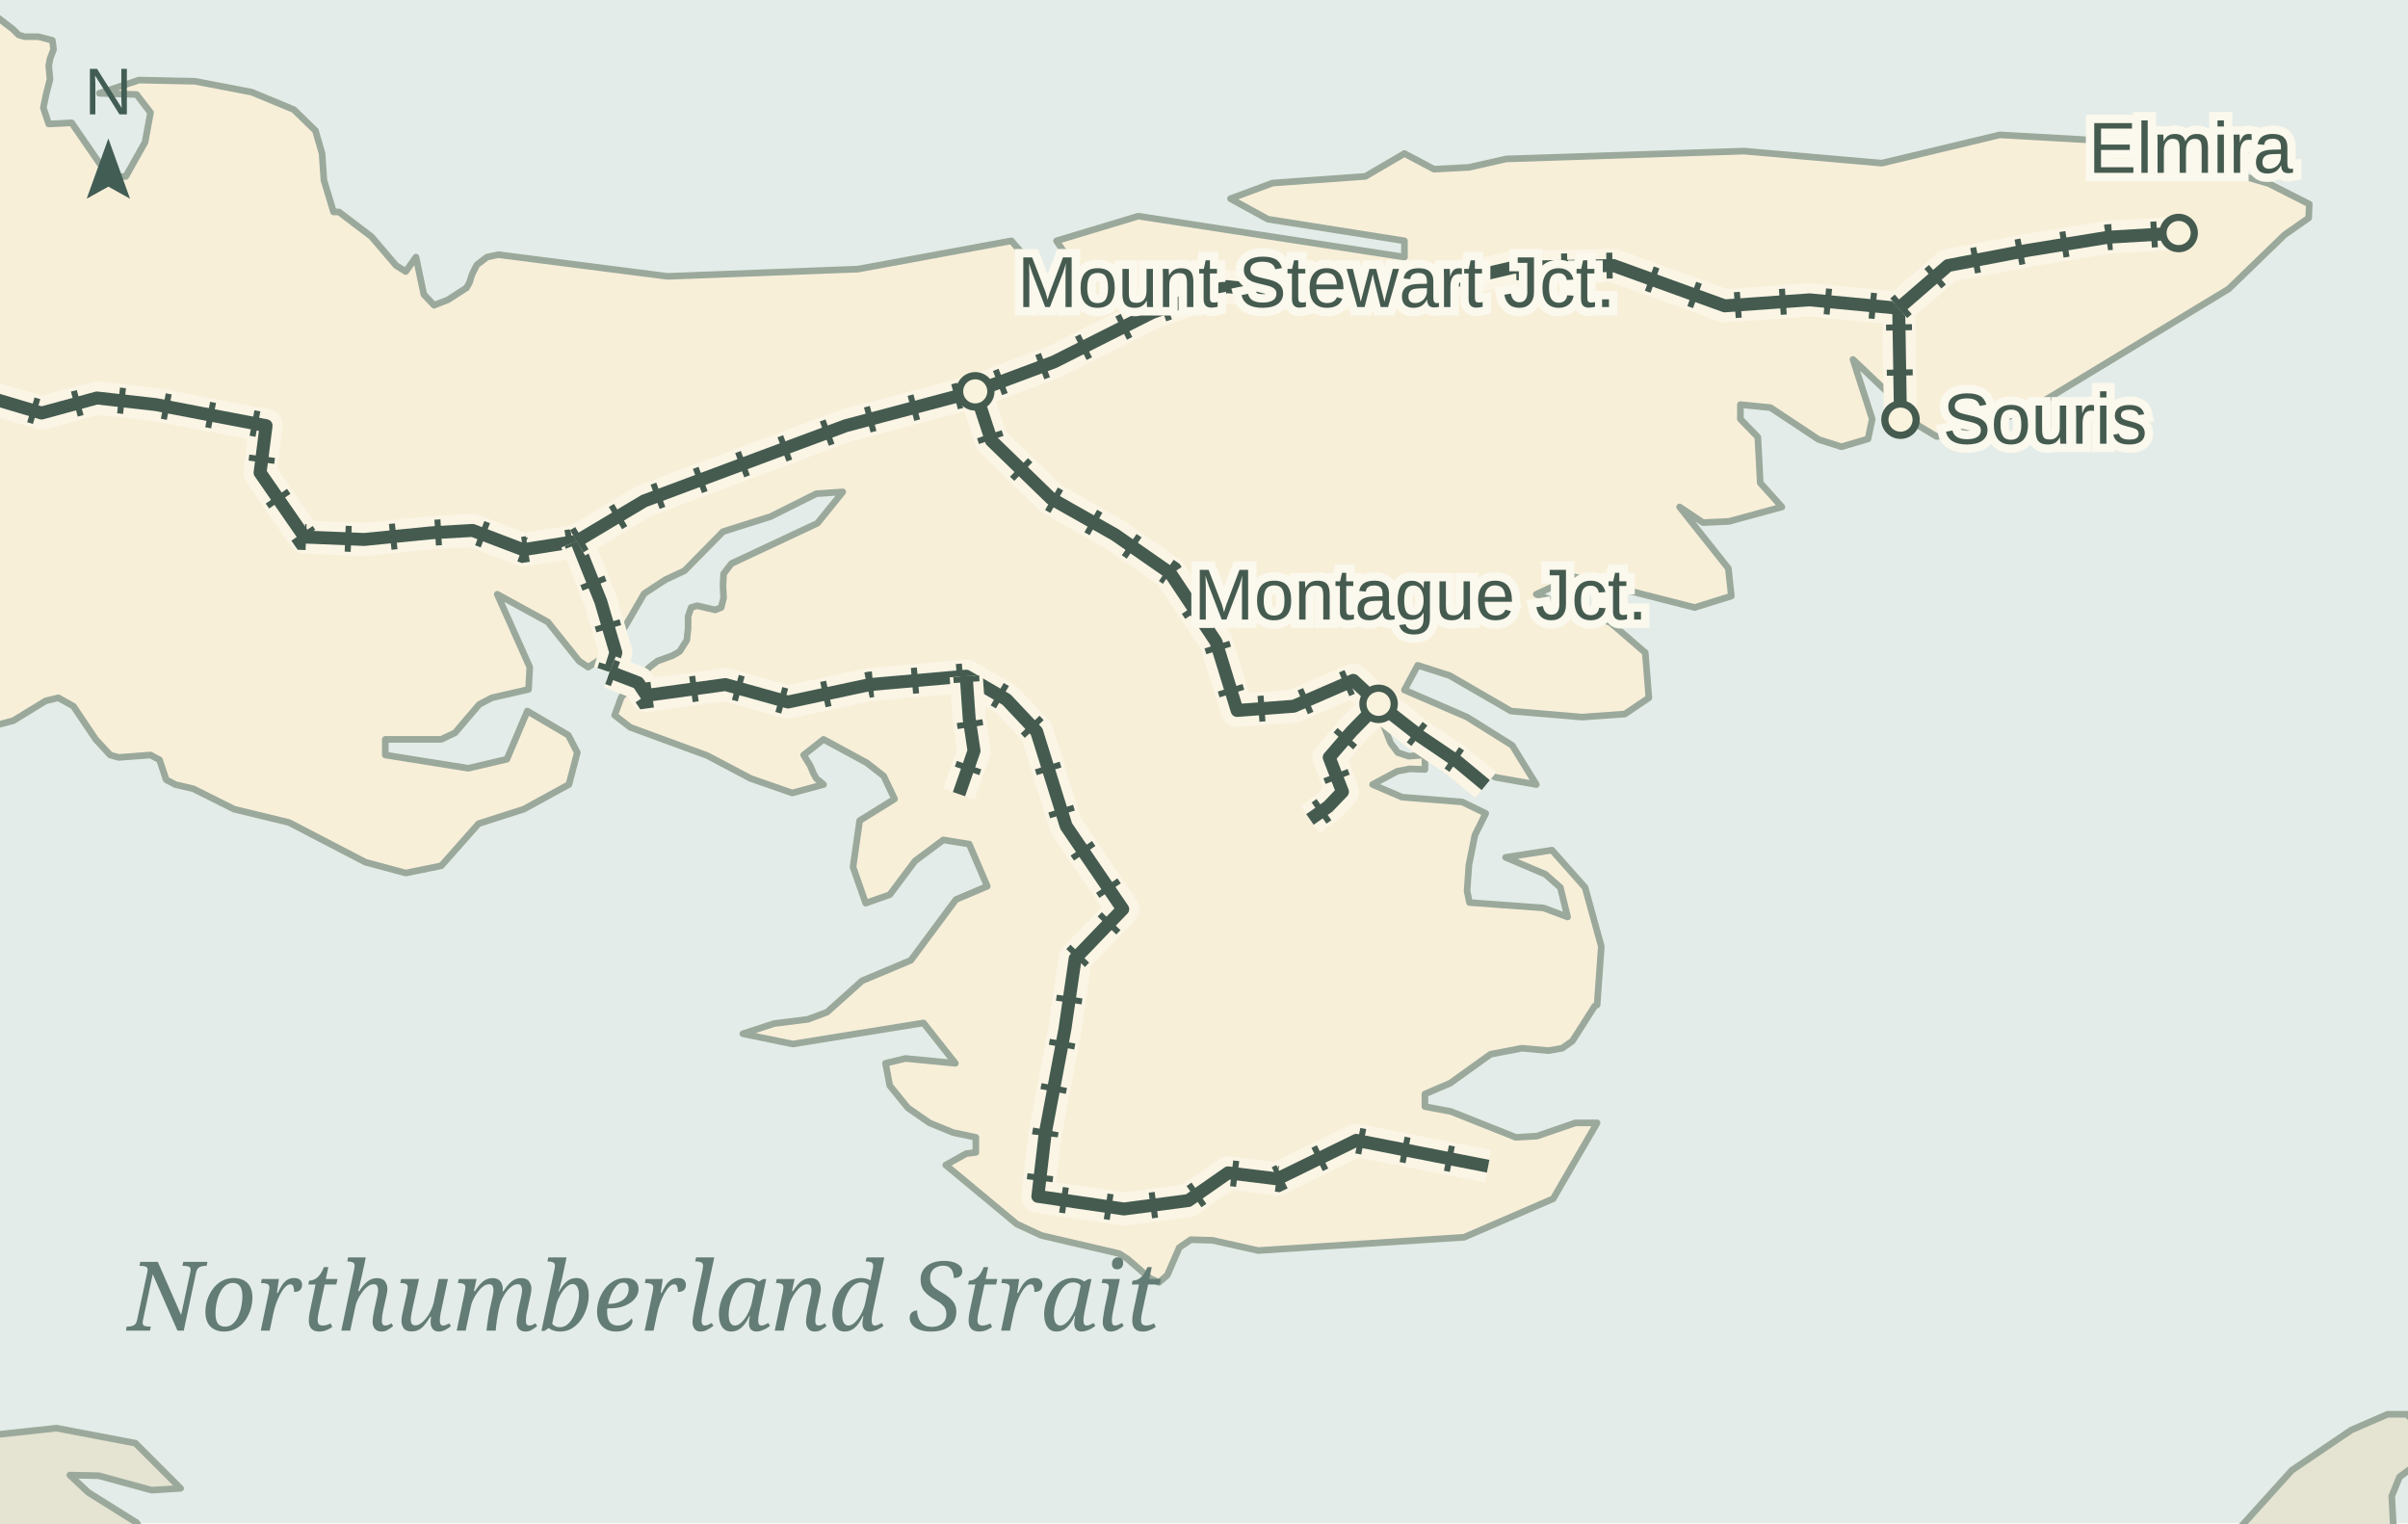
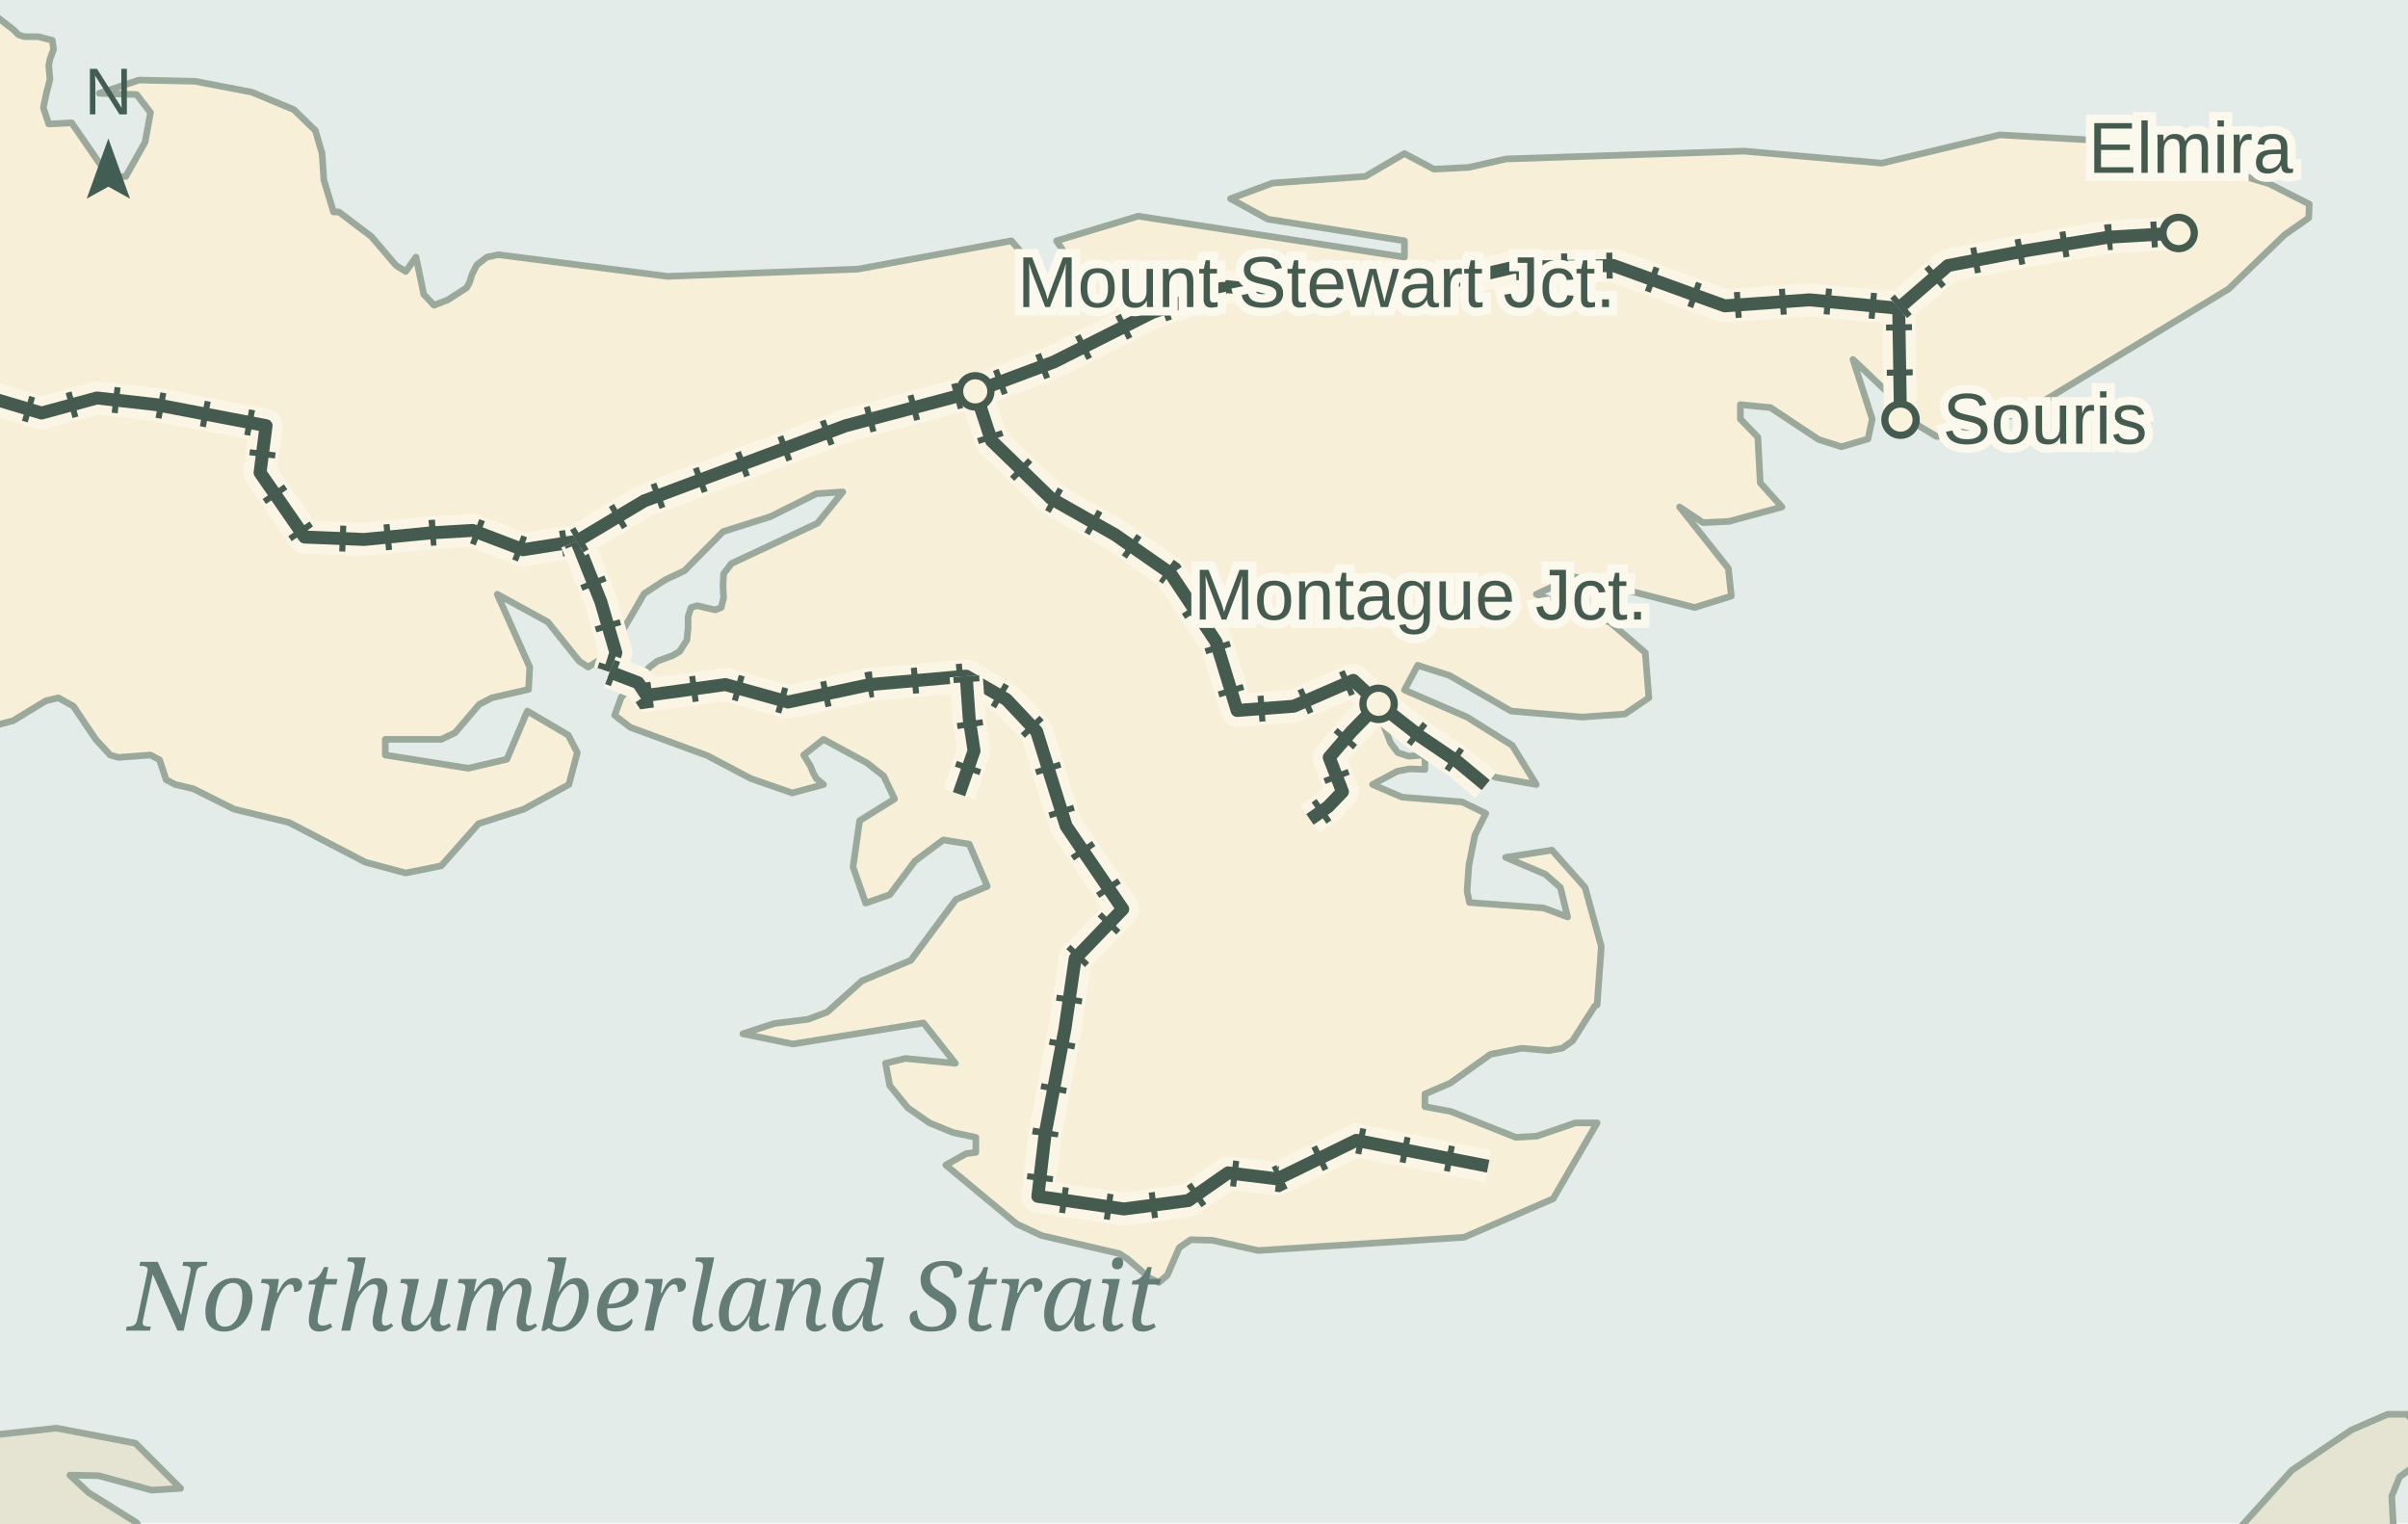
<svg xmlns="http://www.w3.org/2000/svg" width="400" height="253" viewBox="0 0 400 253">
  <rect width="100%" height="100%" fill="#e3ece8" />
  <path d="M-126.6,198.3 -126.4,198.6 -124.4,197.1 -122.1,194.8 -120.4,193.5 -118.0,193.7 -92.6,202.5 -84.1,208.8 -83.2,218.1 -77.7,218.9 -72.8,222.1 -69.4,227.5 -68.1,235.0 -63.3,234.3 -56.5,236.2 -50.0,239.3 -45.9,242.3 -48.7,244.6 -53.5,247.5 -56.2,249.8 -50.9,251.7 -39.6,247.7 -34.3,249.8 -35.6,253.6 -35.6,256.7 -34.5,258.2 -32.6,257.1 -30.2,253.5 -30.5,251.3 -31.8,248.7 -32.6,243.7 -31.9,240.3 -30.3,240.0 -28.3,241.6 -26.6,243.7 -24.4,244.4 -15.6,239.9 9.4,237.2 22.5,239.7 30.0,247.2 25.2,247.5 16.4,245.1 11.6,245.0 14.7,247.9 22.7,252.9 25.1,257.1 20.4,258.9 11.4,257.2 6.3,257.1 1.8,259.7 3.5,262.7 8.3,264.1 13.1,261.7 15.1,263.6 17.0,264.4 19.2,264.6 21.7,264.4 22.7,264.7 24.4,266.3 25.1,266.6 25.9,265.8 27.5,262.5 28.3,261.7 32.3,262.4 39.6,265.6 43.5,266.6 50.9,265.2 58.9,262.2 66.9,260.9 74.1,264.4 67.2,269.6 56.4,275.3 45.2,278.5 36.9,276.5 38.8,281.8 43.0,285.0 53.7,288.9 55.9,290.6 58.1,293.0 59.8,293.5 60.5,289.9 61.4,287.5 63.3,285.1 67.4,281.2 67.3,283.1 67.5,287.0 67.4,288.9 78.6,280.7 82.6,279.0 82.6,278.1 82.9,276.3 83.4,274.6 84.3,274.1 85.5,275.1 86.0,276.7 85.9,278.5 85.2,280.1 81.6,283.3 80.2,285.8 80.9,288.9 84.0,289.1 97.7,281.2 101.9,279.7 106.1,279.1 110.3,279.5 114.8,281.2 113.5,274.2 110.1,270.0 101.1,264.4 106.0,262.5 135.9,268.0 149.5,272.7 185.9,279.0 192.5,278.8 205.1,276.4 211.2,276.5 206.0,280.5 200.6,280.6 195.5,279.9 191.0,281.2 195.4,284.9 197.9,286.3 205.3,286.2 209.4,287.1 213.8,289.4 218.0,292.6 221.5,295.9 204.3,306.7 192.4,308.8 187.6,311.2 184.2,315.7 183.1,319.9 184.3,319.9 185.1,318.8 189.0,315.7 193.0,314.9 196.0,318.0 195.5,319.9 201.6,319.9 203.4,317.9 207.0,319.1 207.6,319.9 213.2,319.9 211.8,317.7 211.8,313.5 213.7,309.3 216.1,308.5 219.7,308.8 223.6,308.4 226.5,305.4 229.6,307.0 235.3,307.1 238.2,308.1 240.2,309.9 242.0,313.8 243.4,315.3 247.9,316.9 251.8,316.6 255.7,315.6 260.4,315.3 257.7,319.9 275.8,319.9 279.2,318.8 284.8,315.5 288.6,311.6 286.3,308.3 283.2,309.2 277.9,310.9 268.8,318.0 275.1,309.5 311.1,300.8 363.1,263.7 380.7,244.2 390.6,237.5 396.6,234.9 399.8,234.9 402.5,237.5 403.3,241.1 401.3,243.3 398.6,245.3 397.3,248.5 397.7,255.9 400.4,271.2 405.6,288.7 406.0,294.6 404.0,300.8 408.5,304.7 418.3,308.8 422.0,311.8 425.7,316.5 428.6,318.8 430.5,319.9 -244.8,319.9 -242.9,317.4 -235.7,310.5 -233.8,309.5 -230.3,308.8 -229.0,308.1 -226.9,305.4 -224.2,300.6 -222.1,298.6 -224.0,293.1 -224.5,288.4 -222.8,285.1 -217.9,283.8 -214.4,282.1 -211.4,278.1 -209.7,273.2 -210.1,269.2 -191.5,257.1 -188.5,260.9 -188.8,264.8 -193.3,271.7 -194.9,273.2 -196.6,273.7 -197.9,274.6 -198.5,277.7 -198.0,279.6 -197.2,280.9 -197.0,282.7 -198.5,286.2 -194.3,282.3 -191.0,280.1 -187.1,279.2 -181.4,279.0 -182.7,275.7 -185.0,274.2 -188.1,273.8 -191.5,274.1 -188.7,272.2 -185.9,268.9 -183.9,264.9 -183.0,261.7 -183.1,255.7 -183.6,253.9 -183.6,253.8 -183.5,253.8 -181.3,250.7 -179.8,246.4 -178.4,241.8 -176.5,237.7 -172.9,233.3 -168.8,229.6 -165.1,225.4 -162.3,219.9 -159.3,213.2 -155.5,208.3 -150.9,205.2 -145.7,203.9 -140.6,204.4 -134.2,205.0 -128.8,203.7 -126.6,198.3Z" fill="#e5e3d1" stroke="#9aa99b" stroke-width="1.1" stroke-linejoin="round" />
  <path d="M376.9,30.5 383.6,33.9 383.5,36.2 379.5,39.0 370.2,48.0 337.0,68.1 325.4,71.9 321.7,72.5 318.7,70.7 316.0,67.5 307.8,59.7 311.0,69.6 310.3,72.9 305.9,74.2 302.1,73.0 294.1,67.7 289.1,67.2 289.1,69.6 292.0,72.6 292.4,80.2 296.0,84.2 287.2,86.6 282.9,86.8 279.0,84.2 287.1,94.4 287.6,99.0 281.5,100.9 261.5,95.8 255.2,98.7 267.5,103.4 273.3,108.4 273.9,115.9 269.9,118.6 262.8,119.1 251.0,118.1 240.8,112.2 235.5,110.5 233.3,114.6 243.7,119.1 251.2,123.8 255.2,130.3 248.4,129.1 236.4,121.8 229.9,120.6 231.0,123.4 232.2,125.0 234.0,125.6 236.7,125.4 236.7,127.8 234.2,127.7 232.1,128.1 228.0,130.3 232.9,132.4 242.9,133.2 246.8,135.1 245.0,138.7 244.0,143.7 243.7,148.0 244.1,149.9 256.4,150.8 260.4,152.3 259.2,147.4 256.7,145.2 250.1,142.4 257.8,141.2 263.3,147.4 266.0,157.2 265.3,166.9 264.9,167.1 261.2,172.9 259.5,174.1 257.2,174.5 252.8,174.1 247.6,175.1 240.9,179.9 236.7,181.7 236.7,183.8 241.0,184.6 251.8,188.9 255.3,188.7 261.7,186.5 265.3,186.5 258.0,199.1 243.2,205.5 209.0,207.7 201.4,206.0 197.8,205.9 195.9,207.2 193.9,211.8 192.5,213.0 191.0,212.3 187.3,209.1 185.9,208.2 173.0,205.2 168.9,203.3 157.1,193.5 160.5,191.6 162.1,191.4 162.1,188.9 158.3,188.1 154.4,186.5 150.8,184.0 147.8,180.3 147.1,176.6 150.4,175.8 158.7,176.6 153.4,169.9 131.7,173.4 123.4,171.7 128.6,170.0 134.2,169.3 137.4,168.1 143.2,162.9 151.3,159.5 158.8,149.4 164.0,147.2 161.0,140.2 156.7,139.5 152.0,143.0 147.8,148.6 143.8,150.0 141.7,144.0 142.8,136.3 148.6,132.7 146.8,128.9 144.0,126.7 136.8,122.8 133.5,125.4 134.6,127.2 135.1,128.4 135.6,129.3 136.8,130.3 131.6,131.7 124.7,129.3 117.5,125.5 104.7,120.8 102.1,118.8 103.2,115.8 107.9,110.8 109.2,109.8 111.7,108.9 112.9,108.2 114.1,106.3 114.3,104.3 114.3,102.4 114.8,100.9 115.8,100.6 118.8,101.3 119.8,100.9 120.2,99.3 120.1,97.3 120.2,95.3 121.5,93.6 135.8,86.9 140.0,81.7 135.6,82.0 128.0,85.8 120.1,88.3 113.7,94.8 110.5,96.3 107.0,98.6 101.2,108.6 97.7,110.8 96.2,109.8 91.0,103.3 82.6,98.7 88.0,110.8 87.8,114.5 81.7,115.9 79.6,117.0 75.6,121.7 73.3,122.8 64.0,122.8 64.0,125.4 77.8,127.6 84.2,126.1 87.6,118.1 94.4,122.1 95.9,125.0 94.5,130.3 87.0,134.4 79.5,136.8 73.3,143.8 67.4,145.0 60.7,143.2 48.0,136.6 38.9,134.4 32.1,131.0 29.1,130.3 27.6,129.5 26.5,126.2 25.0,125.4 19.7,125.8 18.3,125.4 15.9,122.8 12.2,117.3 9.7,115.9 7.6,116.4 2.2,119.7 -1.2,120.6 -3.8,119.5 -6.5,117.5 -9.1,116.2 -11.3,117.0 -14.2,118.6 -17.8,118.4 -24.2,115.9 -36.0,109.2 -40.7,104.3 -42.6,97.5 -45.2,92.5 -51.4,88.0 -62.9,81.7 -66.7,77.5 -68.1,73.4 -67.0,71.5 -62.9,74.2 -68.1,62.3 -51.7,68.7 -45.9,69.6 -58.0,59.7 -54.9,57.8 -53.2,57.2 -51.1,57.2 -51.1,54.6 -58.5,53.5 -76.5,54.4 -84.3,50.0 -86.6,50.4 -88.3,51.6 -88.5,52.4 -90.2,51.2 -92.6,48.5 -93.4,47.8 -98.0,45.5 -99.9,45.1 -105.2,50.0 -112.9,53.5 -136.5,50.0 -143.3,50.4 -146.8,49.9 -149.3,47.8 -150.1,43.0 -149.1,38.2 -146.9,35.6 -144.3,37.8 -143.4,27.1 -144.4,13.3 -142.8,2.0 -134.0,-1.2 -135.1,-4.6 -135.6,-5.9 -131.4,-7.1 -131.8,-10.2 -134.2,-14.0 -135.6,-17.0 -135.6,-24.5 -135.1,-27.8 -134.0,-32.8 -148.4,-17.4 -151.9,-17.0 -154.0,-19.2 -157.0,-21.2 -160.2,-22.6 -162.9,-23.1 -164.7,-24.1 -170.0,-28.9 -173.0,-30.3 -195.8,-30.3 -206.1,-27.3 -210.7,-27.6 -215.5,-32.8 -219.0,-47.2 -215.3,-61.5 -207.4,-74.2 -198.5,-83.9 -187.9,-92.3 -183.3,-97.7 -181.4,-104.7 -180.2,-112.4 -177.1,-119.5 -173.2,-125.6 -156.3,-144.4 -129.1,-167.6 -115.4,-183.8 -113.2,-179.2 -112.5,-176.7 -112.0,-174.1 -115.1,-163.4 -115.5,-149.6 -113.6,-136.2 -109.5,-126.5 -109.9,-122.3 -122.3,-106.0 -123.1,-103.9 -124.7,-98.3 -125.5,-96.3 -126.5,-96.3 -128.2,-96.8 -129.8,-95.7 -130.8,-91.2 -131.9,-91.9 -134.6,-92.9 -135.6,-93.6 -135.6,-89.8 -136.2,-86.7 -137.3,-84.1 -139.1,-81.7 -133.8,-73.9 -129.9,-70.7 -124.7,-69.4 -119.7,-70.4 -115.9,-72.2 -112.5,-72.5 -108.6,-69.4 -109.8,-67.0 -112.0,-59.5 -106.3,-56.0 -101.0,-51.6 -96.2,-46.3 -91.8,-40.1 -88.1,-36.0 -86.8,-33.0 -86.7,-28.1 -87.9,-24.1 -89.9,-23.2 -92.5,-24.8 -95.1,-28.1 -94.5,-23.7 -93.0,-20.6 -90.8,-18.8 -87.6,-18.2 -84.3,-18.9 -83.3,-20.6 -82.9,-23.0 -81.6,-25.5 -82.2,-26.1 -81.8,-28.3 -80.2,-29.5 -77.4,-26.8 -75.8,-24.2 -75.0,-22.2 -75.6,-20.3 -78.2,-18.2 -77.5,-16.8 -77.0,-15.5 -76.4,-14.4 -74.9,-13.4 -74.9,-10.9 -77.9,-10.0 -79.5,-8.4 -86.7,9.8 -90.0,11.8 -96.7,13.8 -101.8,17.7 -100.2,25.5 -96.3,20.4 -91.9,18.2 -81.6,15.5 -77.6,12.2 -75.3,10.8 -73.1,10.9 -71.3,13.4 -69.9,17.5 -69.9,21.5 -72.3,23.2 -74.8,24.2 -75.0,26.4 -73.8,29.2 -72.3,31.8 -70.0,33.4 -49.3,37.9 -44.2,37.6 -41.2,33.0 -45.3,25.7 -49.8,19.2 -50.4,14.0 -42.6,10.9 -42.6,8.7 -47.4,6.5 -49.4,6.1 -44.7,-3.0 -36.3,-6.4 -26.9,-6.0 -1.7,1.9 2.2,4.9 3.1,5.8 4.1,6.1 6.4,6.1 8.7,6.7 8.9,8.2 8.3,9.8 8.1,10.9 8.3,13.2 7.7,15.5 7.2,17.9 8.1,20.6 11.9,20.4 18.1,29.4 20.9,29.3 24.1,23.6 25.0,18.7 22.7,15.7 16.5,15.5 23.1,13.3 32.4,13.5 41.8,15.3 48.8,18.2 52.4,21.7 53.5,25.5 53.8,29.9 55.4,35.2 56.3,35.2 61.7,39.3 65.8,44.1 67.4,45.1 69.1,42.7 70.4,48.9 72.1,50.7 74.4,49.8 77.5,47.8 78.0,46.9 78.4,45.6 79.2,44.0 80.9,42.7 82.8,42.3 110.9,45.9 142.5,44.7 168.0,40.0 170.0,42.3 172.1,46.4 174.4,47.9 177.3,42.7 175.5,40.0 189.1,35.9 233.3,42.7 233.3,40.0 210.6,36.4 204.4,33.0 211.4,30.4 226.8,29.3 233.3,25.5 238.2,28.1 244.0,27.8 250.2,26.4 289.7,25.1 312.6,27.1 332.2,22.4 353.4,23.6 376.9,30.5Z" fill="#f8efd9" stroke="#9aa99b" stroke-width="1.1" stroke-linejoin="round" />
-   <path d="M-124.5,-142.5 -132.6,-138.2 -142.0,-132.2 -151.7,-119.4 -143.3,-109.5 -140.8,-100.9 -132.1,-93.5 -150.2,-96.0 -155.9,-87.1 -163.0,-76.8 -168.7,-69.3 -172.2,-55.8 -157.6,-48.3 -145.7,-42.6 -130.9,-40.5 -113.9,-38.4 -104.7,-29.5 -102.3,-18.8 -104.2,-10.3 -107.7,1.4 -113.9,14.9 -116.1,35.5 -98.8,35.5 -83.5,41.6 -74.3,45.1 -64.0,56.2 -52.4,48.7 -45.0,46.2 -26.4,39.8 -22.2,62.5 -5.2,65.0 6.9,68.6 16.1,66.1 25.9,67.2 44.2,70.7 43.2,78.5 50.6,89.2 60.5,89.6 71.6,88.5 78.5,88.1 86.9,91.3 95.8,89.9" fill="none" stroke="#fbf5e5" stroke-width="5.5" stroke-linejoin="round" />
-   <path d="M-124.5,-142.5 -132.6,-138.2 -142.0,-132.2 -151.7,-119.4 -143.3,-109.5 -140.8,-100.9 -132.1,-93.5 -150.2,-96.0 -155.9,-87.1 -163.0,-76.8 -168.7,-69.3 -172.2,-55.8 -157.6,-48.3 -145.7,-42.6 -130.9,-40.5 -113.9,-38.4 -104.7,-29.5 -102.3,-18.8 -104.2,-10.3 -107.7,1.4 -113.9,14.9 -116.1,35.5 -98.8,35.5 -83.5,41.6 -74.3,45.1 -64.0,56.2 -52.4,48.7 -45.0,46.2 -26.4,39.8 -22.2,62.5 -5.2,65.0 6.9,68.6 16.1,66.1 25.9,67.2 44.2,70.7 43.2,78.5 50.6,89.2 60.5,89.6 71.6,88.5 78.5,88.1 86.9,91.3 95.8,89.9" fill="none" stroke="#455b50" stroke-width="2.15" stroke-linejoin="round" />
-   <path d="M-124.5,-142.5 -132.6,-138.2 -142.0,-132.2 -151.7,-119.4 -143.3,-109.5 -140.8,-100.9 -132.1,-93.5 -150.2,-96.0 -155.9,-87.1 -163.0,-76.8 -168.7,-69.3 -172.2,-55.8 -157.6,-48.3 -145.7,-42.6 -130.9,-40.5 -113.9,-38.4 -104.7,-29.5 -102.3,-18.8 -104.2,-10.3 -107.7,1.4 -113.9,14.9 -116.1,35.5 -98.8,35.5 -83.5,41.6 -74.3,45.1 -64.0,56.2 -52.4,48.7 -45.0,46.2 -26.4,39.8 -22.2,62.5 -5.2,65.0 6.9,68.6 16.1,66.1 25.9,67.2 44.2,70.7 43.2,78.5 50.6,89.2 60.5,89.6 71.6,88.5 78.5,88.1 86.9,91.3 95.8,89.9" fill="none" stroke="#455b50" stroke-width="4.3" stroke-dasharray="1 6.5" />
+   <path d="M-124.5,-142.5 -132.6,-138.2 -142.0,-132.2 -151.7,-119.4 -143.3,-109.5 -140.8,-100.9 -132.1,-93.5 -150.2,-96.0 -155.9,-87.1 -163.0,-76.8 -168.7,-69.3 -172.2,-55.8 -157.6,-48.3 -145.7,-42.6 -130.9,-40.5 -113.9,-38.4 -104.7,-29.5 -102.3,-18.8 -104.2,-10.3 -107.7,1.4 -113.9,14.9 -116.1,35.5 -98.8,35.5 -83.5,41.6 -74.3,45.1 -64.0,56.2 -54.3,47.3 -45.0,46.2 -26.4,39.8 -22.2,62.5 -5.2,65.0 6.9,68.6 16.1,66.1 25.9,67.2 44.2,70.7 43.2,78.5 50.6,89.2 60.5,89.6 71.6,88.5 78.5,88.1 86.9,91.3 95.8,89.9" fill="none" stroke="#fbf5e5" stroke-width="5.5" stroke-linejoin="round" />
+   <path d="M-124.5,-142.5 -132.6,-138.2 -142.0,-132.2 -151.7,-119.4 -143.3,-109.5 -140.8,-100.9 -132.1,-93.5 -150.2,-96.0 -155.9,-87.1 -163.0,-76.8 -168.7,-69.3 -172.2,-55.8 -157.6,-48.3 -145.7,-42.6 -130.9,-40.5 -113.9,-38.4 -104.7,-29.5 -102.3,-18.8 -104.2,-10.3 -107.7,1.4 -113.9,14.9 -116.1,35.5 -98.8,35.5 -83.5,41.6 -74.3,45.1 -64.0,56.2 -54.3,47.3 -45.0,46.2 -26.4,39.8 -22.2,62.5 -5.2,65.0 6.9,68.6 16.1,66.1 25.9,67.2 44.2,70.7 43.2,78.5 50.6,89.2 60.5,89.6 71.6,88.5 78.5,88.1 86.9,91.3 95.8,89.9" fill="none" stroke="#455b50" stroke-width="2.15" stroke-linejoin="round" />
+   <path d="M-124.5,-142.5 -132.6,-138.2 -142.0,-132.2 -151.7,-119.4 -143.3,-109.5 -140.8,-100.9 -132.1,-93.5 -150.2,-96.0 -155.9,-87.1 -163.0,-76.8 -168.7,-69.3 -172.2,-55.8 -157.6,-48.3 -145.7,-42.6 -130.9,-40.5 -113.9,-38.4 -104.7,-29.5 -102.3,-18.8 -104.2,-10.3 -107.7,1.4 -113.9,14.9 -116.1,35.5 -98.8,35.5 -83.5,41.6 -74.3,45.1 -64.0,56.2 -54.3,47.3 -45.0,46.2 -26.4,39.8 -22.2,62.5 -5.2,65.0 6.9,68.6 16.1,66.1 25.9,67.2 44.2,70.7 43.2,78.5 50.6,89.2 60.5,89.6 71.6,88.5 78.5,88.1 86.9,91.3 95.8,89.9" fill="none" stroke="#455b50" stroke-width="4.3" stroke-dasharray="1 6.5" />
  <path d="M101.3,111.6 102.3,108.4 99.8,99.9 95.8,89.9" fill="none" stroke="#fbf5e5" stroke-width="5.5" stroke-linejoin="round" />
  <path d="M101.3,111.6 102.3,108.4 99.8,99.9 95.8,89.9" fill="none" stroke="#455b50" stroke-width="2.15" stroke-linejoin="round" />
  <path d="M101.3,111.6 102.3,108.4 99.8,99.9 95.8,89.9" fill="none" stroke="#455b50" stroke-width="4.3" stroke-dasharray="1 6.5" />
  <path d="M95.8,89.9 107.0,83.2 126.0,76.1 140.5,70.7 162.0,65.0 175.1,60.1 191.4,51.9 203.8,47.6 217.1,49.0 234.7,48.3 251.4,44.4 268.0,44.1 286.5,50.8 300.6,49.8 315.4,51.2 315.7,69.7" fill="none" stroke="#fbf5e5" stroke-width="5.5" stroke-linejoin="round" />
  <path d="M95.8,89.9 107.0,83.2 126.0,76.1 140.5,70.7 162.0,65.0 175.1,60.1 191.4,51.9 203.8,47.6 217.1,49.0 234.7,48.3 251.4,44.4 268.0,44.1 286.5,50.8 300.6,49.8 315.4,51.2 315.7,69.7" fill="none" stroke="#455b50" stroke-width="2.15" stroke-linejoin="round" />
  <path d="M95.8,89.9 107.0,83.2 126.0,76.1 140.5,70.7 162.0,65.0 175.1,60.1 191.4,51.9 203.8,47.6 217.1,49.0 234.7,48.3 251.4,44.4 268.0,44.1 286.5,50.8 300.6,49.8 315.4,51.2 315.7,69.7" fill="none" stroke="#455b50" stroke-width="4.3" stroke-dasharray="1 6.5" />
  <path d="M315.4,51.2 323.6,44.1 336.7,41.6 350.2,39.4 361.9,38.7" fill="none" stroke="#fbf5e5" stroke-width="5.5" stroke-linejoin="round" />
  <path d="M315.4,51.2 323.6,44.1 336.7,41.6 350.2,39.4 361.9,38.7" fill="none" stroke="#455b50" stroke-width="2.15" stroke-linejoin="round" />
  <path d="M315.4,51.2 323.6,44.1 336.7,41.6 350.2,39.4 361.9,38.7" fill="none" stroke="#455b50" stroke-width="4.3" stroke-dasharray="1 6.5" />
  <path d="M-5.2,65.0 -17.3,82.8 -28.4,93.8 -33.8,98.1 -42.0,107.3" fill="none" stroke="#fbf5e5" stroke-width="5.5" stroke-linejoin="round" />
  <path d="M-5.2,65.0 -17.3,82.8 -28.4,93.8 -33.8,98.1 -42.0,107.3" fill="none" stroke="#455b50" stroke-width="2.15" stroke-linejoin="round" />
  <path d="M-5.2,65.0 -17.3,82.8 -28.4,93.8 -33.8,98.1 -42.0,107.3" fill="none" stroke="#455b50" stroke-width="4.3" stroke-dasharray="1 6.5" />
  <path d="M162.0,65.0 164.7,73.2 174.6,82.8 185.2,88.8 194.4,95.2 202.0,106.6 205.5,118.0 214.9,117.3 224.8,113.0 229.0,116.9 235.9,122.3 242.1,126.5 246.8,130.4" fill="none" stroke="#fbf5e5" stroke-width="5.5" stroke-linejoin="round" />
  <path d="M162.0,65.0 164.7,73.2 174.6,82.8 185.2,88.8 194.4,95.2 202.0,106.6 205.5,118.0 214.9,117.3 224.8,113.0 229.0,116.9 235.9,122.3 242.1,126.5 246.8,130.4" fill="none" stroke="#455b50" stroke-width="2.15" stroke-linejoin="round" />
  <path d="M162.0,65.0 164.7,73.2 174.6,82.8 185.2,88.8 194.4,95.2 202.0,106.6 205.5,118.0 214.9,117.3 224.8,113.0 229.0,116.9 235.9,122.3 242.1,126.5 246.8,130.4" fill="none" stroke="#455b50" stroke-width="4.3" stroke-dasharray="1 6.5" />
  <path d="M229.0,116.9 224.5,121.5 220.8,125.8 223.0,131.5 220.6,134.0 217.6,136.1" fill="none" stroke="#fbf5e5" stroke-width="5.5" stroke-linejoin="round" />
  <path d="M229.0,116.9 224.5,121.5 220.8,125.8 223.0,131.5 220.6,134.0 217.6,136.1" fill="none" stroke="#455b50" stroke-width="2.15" stroke-linejoin="round" />
  <path d="M229.0,116.9 224.5,121.5 220.8,125.8 223.0,131.5 220.6,134.0 217.6,136.1" fill="none" stroke="#455b50" stroke-width="4.3" stroke-dasharray="1 6.5" />
  <path d="M101.3,111.6 106.0,113.4 107.4,115.5 120.5,113.7 130.9,116.6 144.5,113.7 160.5,112.3 167.2,116.2 172.2,121.5 177.1,137.2 186.5,151.0 178.6,159.2 176.9,170.9 173.6,188.4 172.4,198.7 186.7,200.8 197.4,199.4 204.0,194.8 212.2,195.8 225.3,189.4 247.2,193.7" fill="none" stroke="#fbf5e5" stroke-width="5.5" stroke-linejoin="round" />
  <path d="M101.3,111.6 106.0,113.4 107.4,115.5 120.5,113.7 130.9,116.6 144.5,113.7 160.5,112.3 167.2,116.2 172.2,121.5 177.1,137.2 186.5,151.0 178.6,159.2 176.9,170.9 173.6,188.4 172.4,198.7 186.7,200.8 197.4,199.4 204.0,194.8 212.2,195.8 225.3,189.4 247.2,193.7" fill="none" stroke="#455b50" stroke-width="2.15" stroke-linejoin="round" />
  <path d="M101.3,111.6 106.0,113.4 107.4,115.5 120.5,113.7 130.9,116.6 144.5,113.7 160.5,112.3 167.2,116.2 172.2,121.5 177.1,137.2 186.5,151.0 178.6,159.2 176.9,170.9 173.6,188.4 172.4,198.7 186.7,200.8 197.4,199.4 204.0,194.8 212.2,195.8 225.3,189.4 247.2,193.7" fill="none" stroke="#455b50" stroke-width="4.3" stroke-dasharray="1 6.5" />
  <path d="M160.5,112.3 161.0,119.4 161.8,124.7 159.3,131.9" fill="none" stroke="#fbf5e5" stroke-width="5.5" stroke-linejoin="round" />
  <path d="M160.5,112.3 161.0,119.4 161.8,124.7 159.3,131.9" fill="none" stroke="#455b50" stroke-width="2.15" stroke-linejoin="round" />
  <path d="M160.5,112.3 161.0,119.4 161.8,124.7 159.3,131.9" fill="none" stroke="#455b50" stroke-width="4.3" stroke-dasharray="1 6.5" />
  <circle cx="162.0" cy="65.0" r="2.6" fill="#f9f3dd" stroke="#455b50" stroke-width="1.2" />
  <text x="169.0" y="51.0" text-anchor="start" font-size="12" fill="#455b50" font-family="Arial,sans-serif" paint-order="stroke" stroke="#fbf8ed" stroke-width="2.8">Mount Stewart Jct.</text>
  <circle cx="361.9" cy="38.7" r="2.6" fill="#f9f3dd" stroke="#455b50" stroke-width="1.2" />
  <text x="363.9" y="28.7" text-anchor="middle" font-size="12" fill="#455b50" font-family="Arial,sans-serif" paint-order="stroke" stroke="#fbf8ed" stroke-width="2.8">Elmira</text>
  <circle cx="315.7" cy="69.7" r="2.6" fill="#f9f3dd" stroke="#455b50" stroke-width="1.2" />
  <text x="322.7" y="73.7" text-anchor="start" font-size="12" fill="#455b50" font-family="Arial,sans-serif" paint-order="stroke" stroke="#fbf8ed" stroke-width="2.8">Souris</text>
  <circle cx="229.0" cy="116.9" r="2.6" fill="#f9f3dd" stroke="#455b50" stroke-width="1.2" />
  <text x="236.0" y="102.9" text-anchor="middle" font-size="12" fill="#455b50" font-family="Arial,sans-serif" paint-order="stroke" stroke="#fbf8ed" stroke-width="2.8">Montague Jct.</text>
  <text x="107" y="221" text-anchor="middle" font-size="16" fill="#637c75" font-family="Georgia,serif" font-style="italic">Northumberland Strait</text>
  <text x="18" y="19" text-anchor="middle" font-size="11" fill="#425d54" font-family="Arial,sans-serif">N</text>
  <path d="M18 23l-3.6 10 3.6-2 3.6 2z" fill="#425d54" />
</svg>
